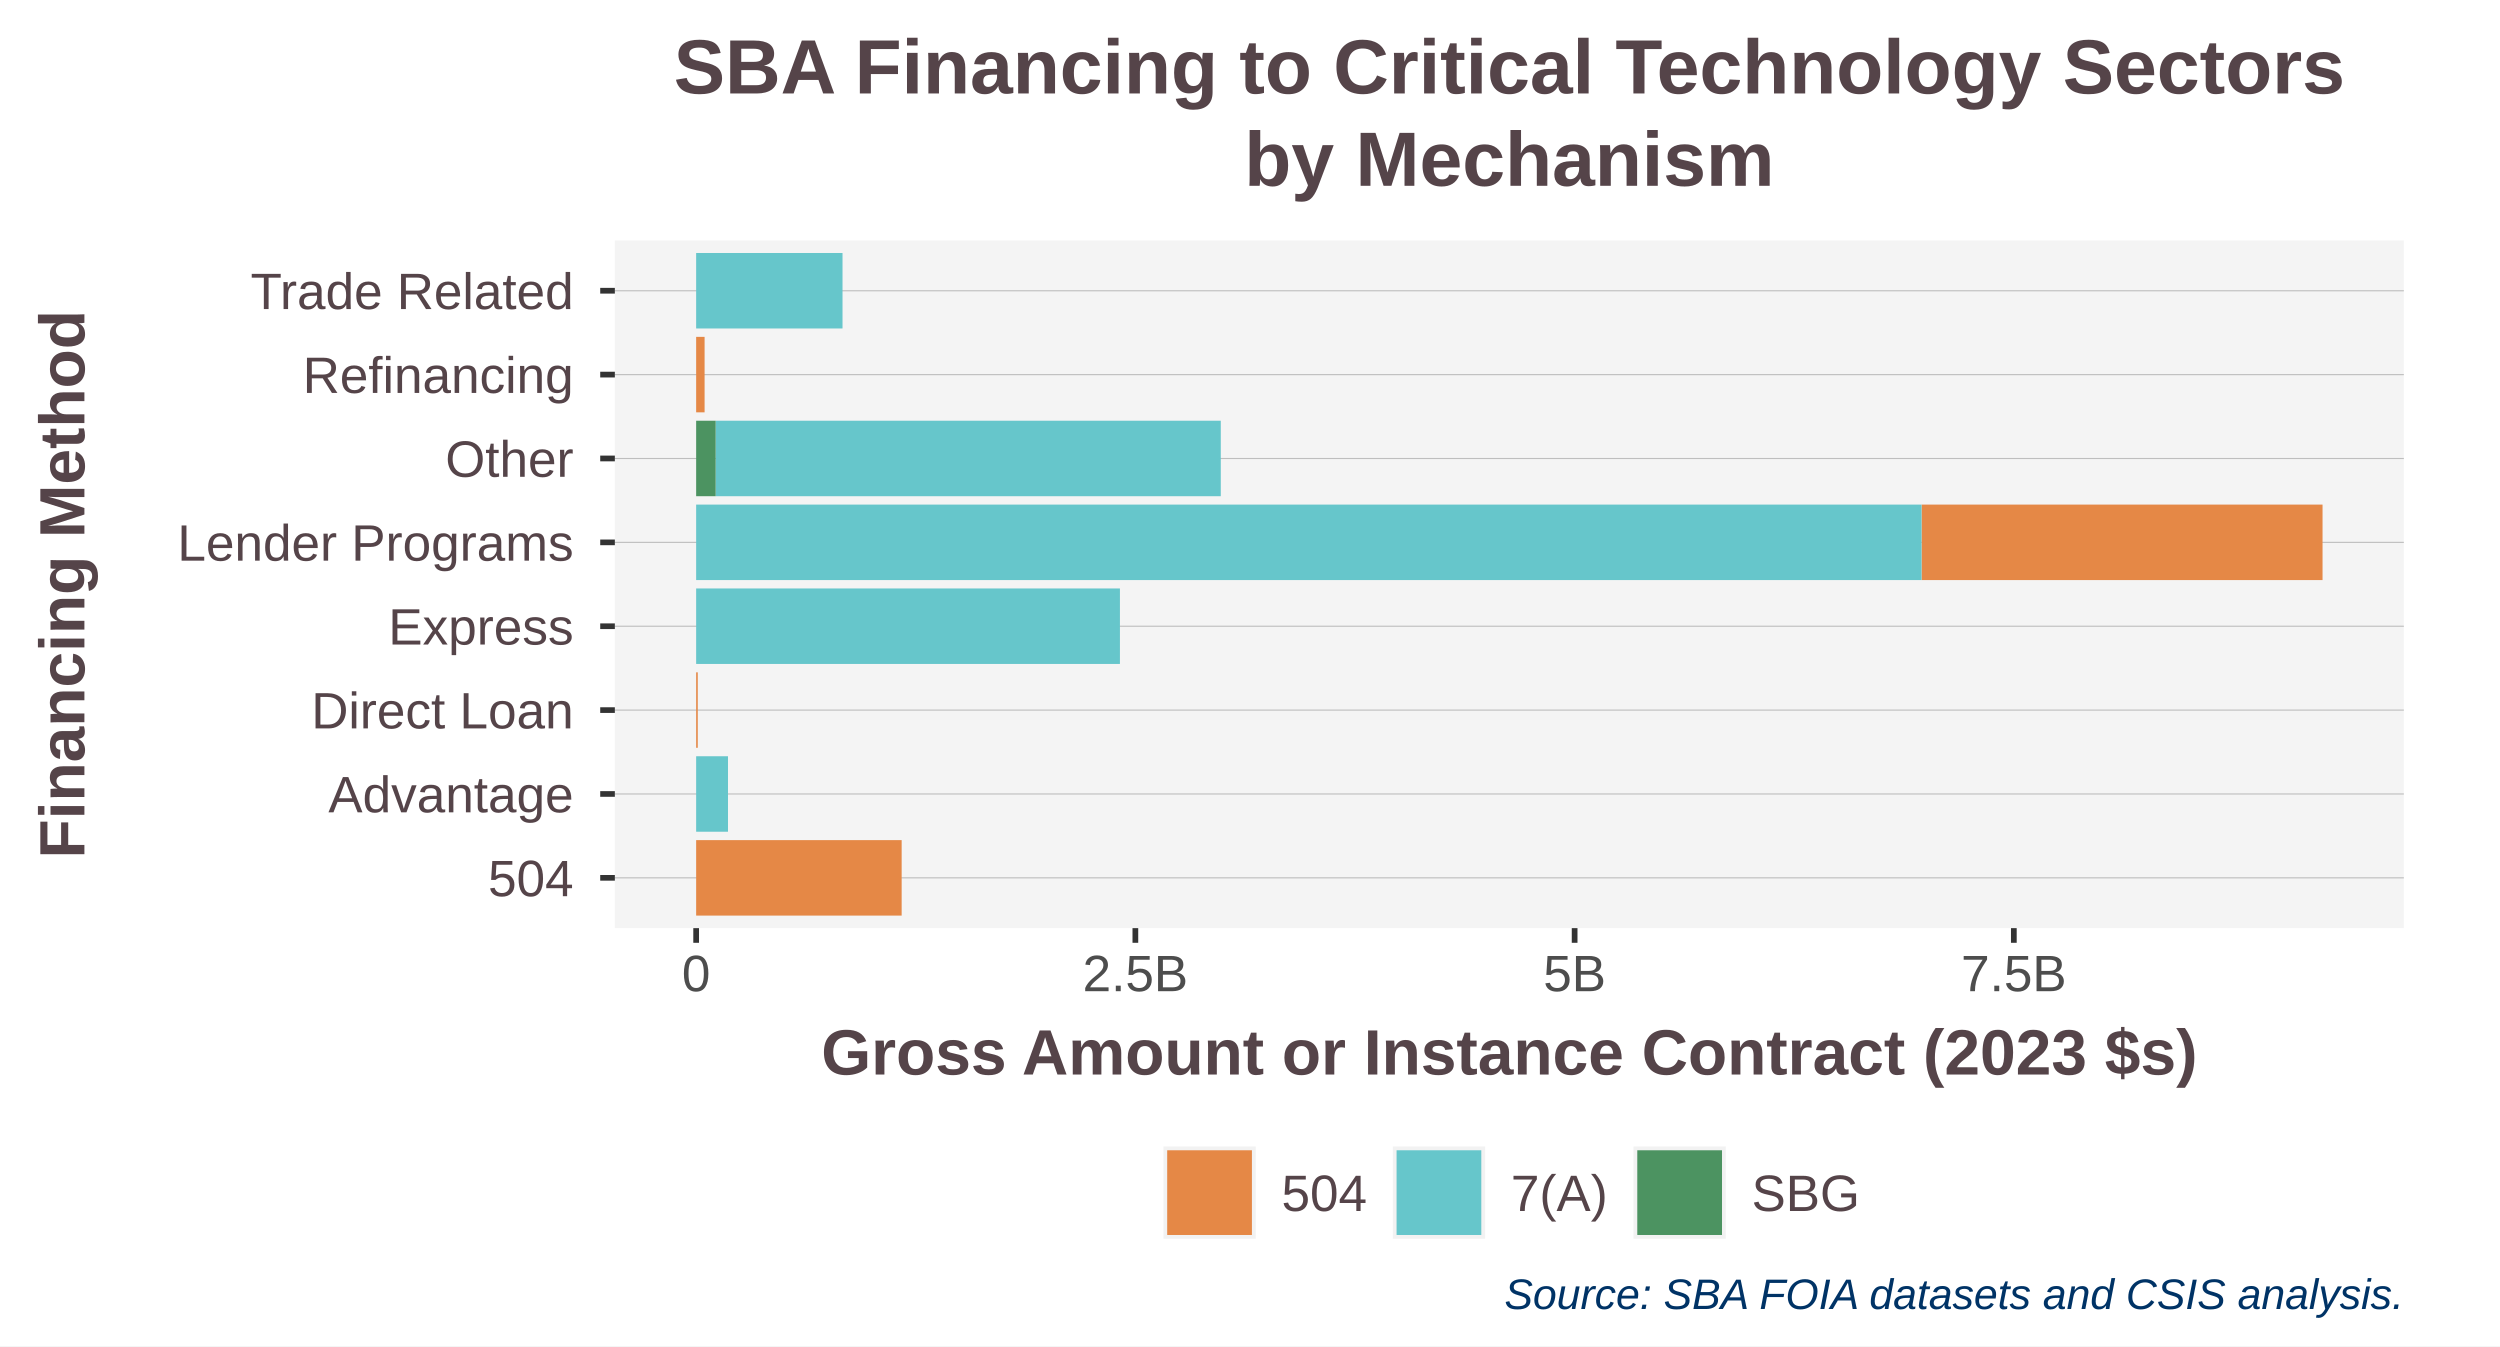
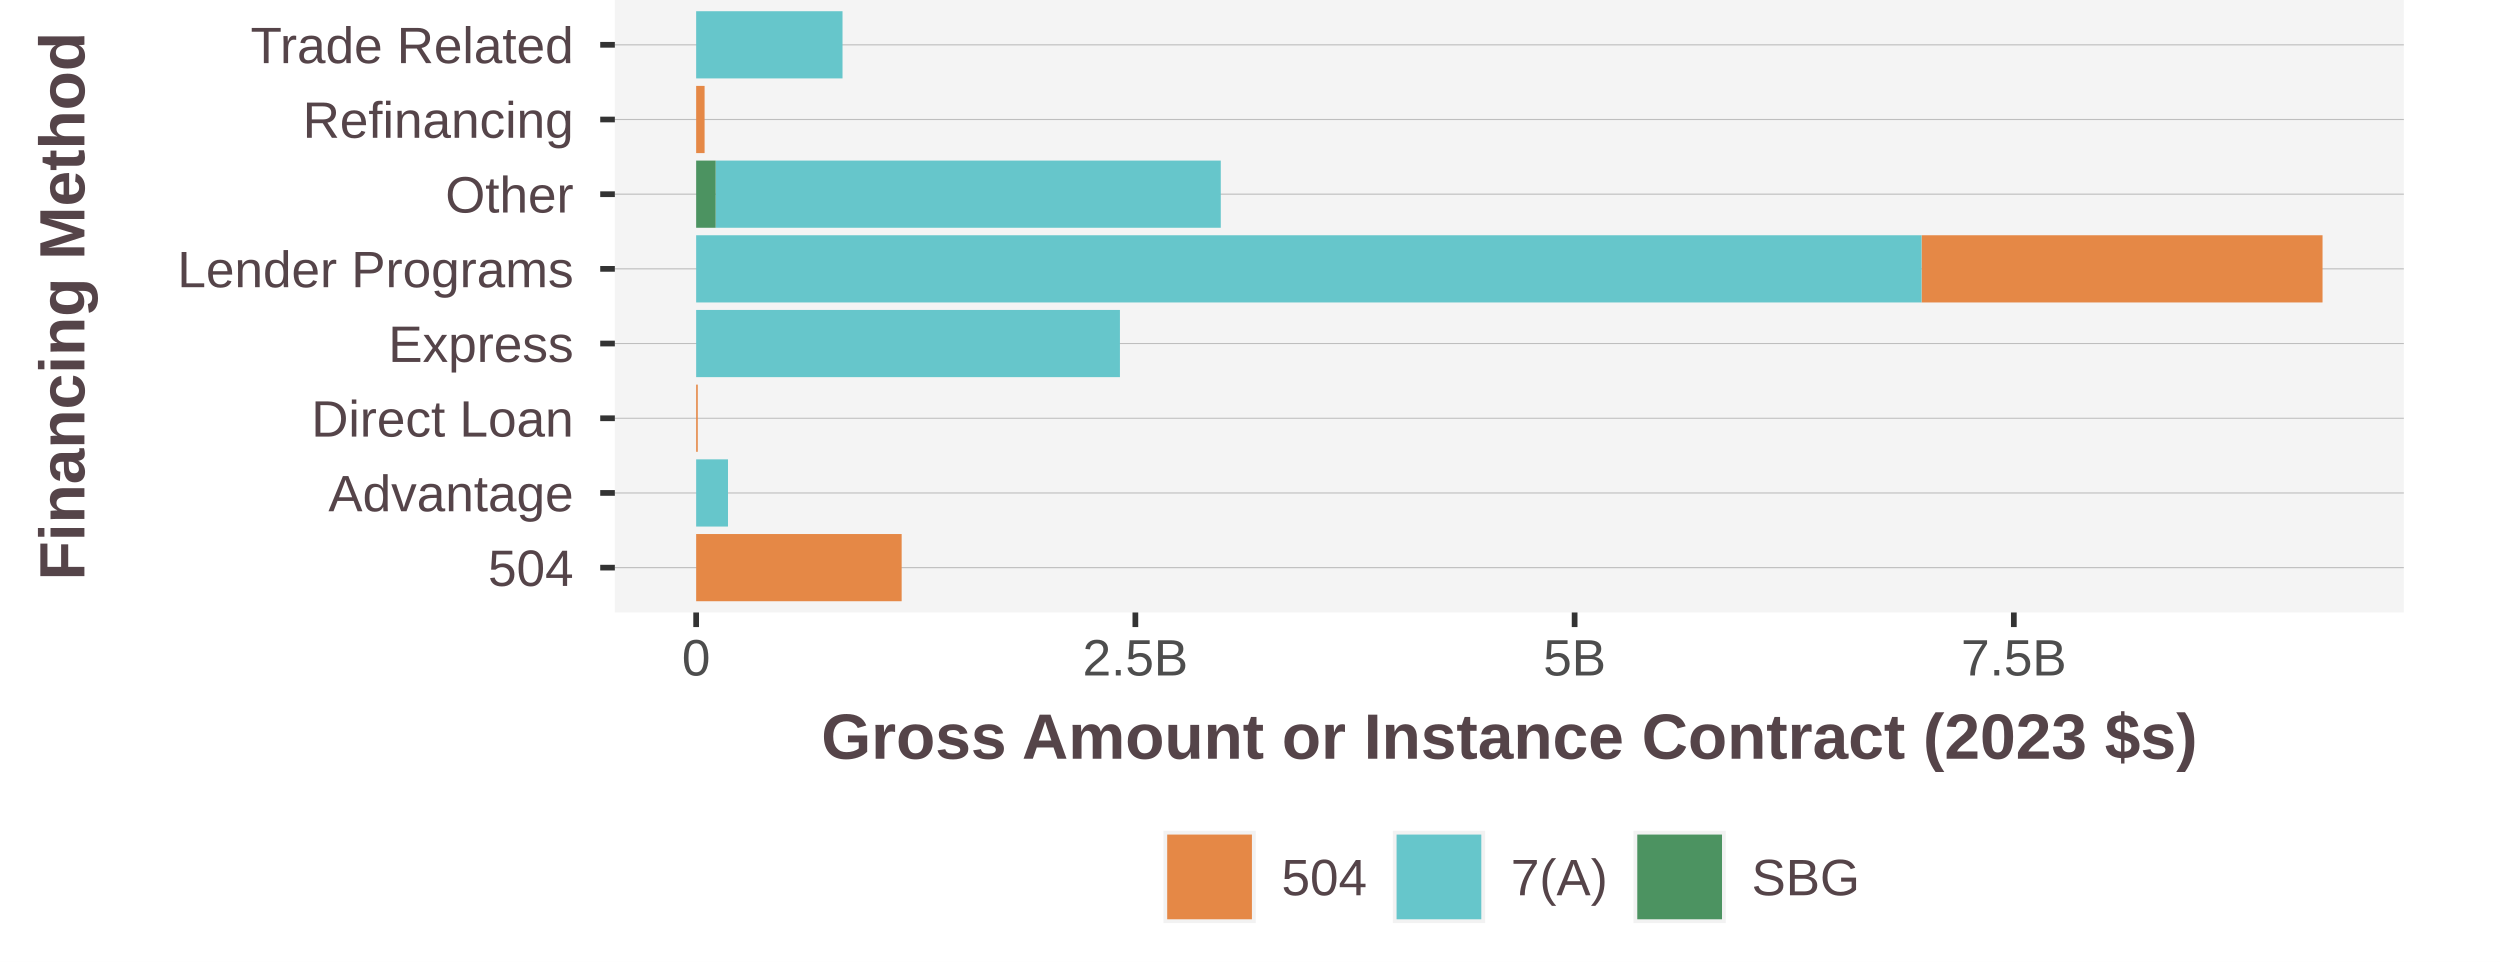
- <svg xmlns="http://www.w3.org/2000/svg" class="svglite" width="468.00pt" height="252.00pt" viewBox="0 0 468.00 252.00">
+ <svg xmlns="http://www.w3.org/2000/svg" class="svglite" width="468.00pt" height="180.00pt" viewBox="0 0 468.00 180.00">
  <defs>
    <style type="text/css">
    .svglite line, .svglite polyline, .svglite polygon, .svglite path, .svglite rect, .svglite circle {
      fill: none;
      stroke: #000000;
      stroke-linecap: round;
      stroke-linejoin: round;
      stroke-miterlimit: 10.00;
    }
    .svglite text {
      white-space: pre;
    }
  </style>
  </defs>
  <rect width="100%" height="100%" style="stroke: none; fill: #FFFFFF;" />
  <defs>
-     <clipPath id="cpMC4wMHw0NjguMDB8MC4wMHwyNTIuMDA=">
-       <rect x="0.00" y="0.00" width="468.00" height="252.00" />
+     <clipPath id="cpMC4wMHw0NjguMDB8MC4wMHwxODAuMDA=">
+       <rect x="0.00" y="0.00" width="468.00" height="180.00" />
    </clipPath>
  </defs>
-   <g clip-path="url(#cpMC4wMHw0NjguMDB8MC4wMHwyNTIuMDA=)">
-     <rect x="0.00" y="0.00" width="468.00" height="252.00" style="stroke-width: 1.07; stroke: #FFFFFF; fill: #FFFFFF;" />
+   <g clip-path="url(#cpMC4wMHw0NjguMDB8MC4wMHwxODAuMDA=)">
+     <rect x="0.00" y="0.00" width="468.00" height="180.00" style="stroke-width: 1.07; stroke: #FFFFFF; fill: #FFFFFF;" />
  </g>
  <defs>
-     <clipPath id="cpMTE1LjEwfDQ1MC4wMHw0NS4wMXwxNzMuNzU=">
-       <rect x="115.10" y="45.01" width="334.90" height="128.74" />
+     <clipPath id="cpMTE1LjEwfDQ1MC4wMHwwLjAwfDExNC42NQ==">
+       <rect x="115.10" y="0.00" width="334.90" height="114.65" />
    </clipPath>
  </defs>
-   <g clip-path="url(#cpMTE1LjEwfDQ1MC4wMHw0NS4wMXwxNzMuNzU=)">
-     <rect x="115.10" y="45.01" width="334.90" height="128.74" style="stroke-width: 1.07; stroke: none; fill: #F4F4F4;" />
-     <polyline points="115.10,164.33 450.00,164.33 " style="stroke-width: 0.21; stroke: #BEBEBE; stroke-linecap: butt;" />
-     <polyline points="115.10,148.63 450.00,148.63 " style="stroke-width: 0.21; stroke: #BEBEBE; stroke-linecap: butt;" />
-     <polyline points="115.10,132.93 450.00,132.93 " style="stroke-width: 0.21; stroke: #BEBEBE; stroke-linecap: butt;" />
-     <polyline points="115.10,117.23 450.00,117.23 " style="stroke-width: 0.21; stroke: #BEBEBE; stroke-linecap: butt;" />
-     <polyline points="115.10,101.53 450.00,101.53 " style="stroke-width: 0.21; stroke: #BEBEBE; stroke-linecap: butt;" />
-     <polyline points="115.10,85.83 450.00,85.83 " style="stroke-width: 0.21; stroke: #BEBEBE; stroke-linecap: butt;" />
-     <polyline points="115.10,70.13 450.00,70.13 " style="stroke-width: 0.21; stroke: #BEBEBE; stroke-linecap: butt;" />
-     <polyline points="115.10,54.43 450.00,54.43 " style="stroke-width: 0.21; stroke: #BEBEBE; stroke-linecap: butt;" />
-     <rect x="130.32" y="157.27" width="38.47" height="14.13" style="stroke-width: 1.07; stroke: none; stroke-linecap: butt; stroke-linejoin: miter; fill: #E58846;" />
-     <rect x="130.32" y="125.86" width="0.30" height="14.13" style="stroke-width: 1.07; stroke: none; stroke-linecap: butt; stroke-linejoin: miter; fill: #E58846;" />
-     <rect x="359.72" y="94.46" width="75.06" height="14.13" style="stroke-width: 1.07; stroke: none; stroke-linecap: butt; stroke-linejoin: miter; fill: #E58846;" />
-     <rect x="130.32" y="63.06" width="1.58" height="14.13" style="stroke-width: 1.07; stroke: none; stroke-linecap: butt; stroke-linejoin: miter; fill: #E58846;" />
-     <rect x="130.32" y="141.57" width="5.96" height="14.13" style="stroke-width: 1.07; stroke: none; stroke-linecap: butt; stroke-linejoin: miter; fill: #66C6CB;" />
-     <rect x="130.32" y="110.16" width="79.33" height="14.13" style="stroke-width: 1.07; stroke: none; stroke-linecap: butt; stroke-linejoin: miter; fill: #66C6CB;" />
-     <rect x="130.32" y="94.46" width="229.39" height="14.13" style="stroke-width: 1.07; stroke: none; stroke-linecap: butt; stroke-linejoin: miter; fill: #66C6CB;" />
-     <rect x="133.97" y="78.76" width="94.56" height="14.13" style="stroke-width: 1.07; stroke: none; stroke-linecap: butt; stroke-linejoin: miter; fill: #66C6CB;" />
-     <rect x="130.32" y="47.36" width="27.40" height="14.13" style="stroke-width: 1.07; stroke: none; stroke-linecap: butt; stroke-linejoin: miter; fill: #66C6CB;" />
-     <rect x="130.32" y="78.76" width="3.65" height="14.13" style="stroke-width: 1.07; stroke: none; stroke-linecap: butt; stroke-linejoin: miter; fill: #4C9361;" />
+   <g clip-path="url(#cpMTE1LjEwfDQ1MC4wMHwwLjAwfDExNC42NQ==)">
+     <rect x="115.10" y="0.00" width="334.90" height="114.65" style="stroke-width: 1.07; stroke: none; fill: #F4F4F4;" />
+     <polyline points="115.10,106.26 450.00,106.26 " style="stroke-width: 0.21; stroke: #BEBEBE; stroke-linecap: butt;" />
+     <polyline points="115.10,92.28 450.00,92.28 " style="stroke-width: 0.21; stroke: #BEBEBE; stroke-linecap: butt;" />
+     <polyline points="115.10,78.30 450.00,78.30 " style="stroke-width: 0.21; stroke: #BEBEBE; stroke-linecap: butt;" />
+     <polyline points="115.10,64.31 450.00,64.31 " style="stroke-width: 0.21; stroke: #BEBEBE; stroke-linecap: butt;" />
+     <polyline points="115.10,50.33 450.00,50.33 " style="stroke-width: 0.21; stroke: #BEBEBE; stroke-linecap: butt;" />
+     <polyline points="115.10,36.35 450.00,36.35 " style="stroke-width: 0.21; stroke: #BEBEBE; stroke-linecap: butt;" />
+     <polyline points="115.10,22.37 450.00,22.37 " style="stroke-width: 0.21; stroke: #BEBEBE; stroke-linecap: butt;" />
+     <polyline points="115.10,8.39 450.00,8.39 " style="stroke-width: 0.21; stroke: #BEBEBE; stroke-linecap: butt;" />
+     <rect x="130.32" y="99.97" width="38.47" height="12.58" style="stroke-width: 1.07; stroke: none; stroke-linecap: butt; stroke-linejoin: miter; fill: #E58846;" />
+     <rect x="130.32" y="72.00" width="0.30" height="12.58" style="stroke-width: 1.07; stroke: none; stroke-linecap: butt; stroke-linejoin: miter; fill: #E58846;" />
+     <rect x="359.72" y="44.04" width="75.06" height="12.58" style="stroke-width: 1.07; stroke: none; stroke-linecap: butt; stroke-linejoin: miter; fill: #E58846;" />
+     <rect x="130.32" y="16.08" width="1.58" height="12.58" style="stroke-width: 1.07; stroke: none; stroke-linecap: butt; stroke-linejoin: miter; fill: #E58846;" />
+     <rect x="130.32" y="85.99" width="5.96" height="12.58" style="stroke-width: 1.07; stroke: none; stroke-linecap: butt; stroke-linejoin: miter; fill: #66C6CB;" />
+     <rect x="130.32" y="58.02" width="79.33" height="12.58" style="stroke-width: 1.07; stroke: none; stroke-linecap: butt; stroke-linejoin: miter; fill: #66C6CB;" />
+     <rect x="130.32" y="44.04" width="229.39" height="12.58" style="stroke-width: 1.07; stroke: none; stroke-linecap: butt; stroke-linejoin: miter; fill: #66C6CB;" />
+     <rect x="133.97" y="30.06" width="94.56" height="12.58" style="stroke-width: 1.07; stroke: none; stroke-linecap: butt; stroke-linejoin: miter; fill: #66C6CB;" />
+     <rect x="130.32" y="2.10" width="27.40" height="12.58" style="stroke-width: 1.07; stroke: none; stroke-linecap: butt; stroke-linejoin: miter; fill: #66C6CB;" />
+     <rect x="130.32" y="30.06" width="3.65" height="12.58" style="stroke-width: 1.07; stroke: none; stroke-linecap: butt; stroke-linejoin: miter; fill: #4C9361;" />
  </g>
-   <g clip-path="url(#cpMC4wMHw0NjguMDB8MC4wMHwyNTIuMDA=)">
-     <text x="107.38" y="167.77" text-anchor="end" style="font-size: 9.60px;fill: #554449; font-family: &quot;Arial&quot;;" textLength="16.01px" lengthAdjust="spacingAndGlyphs">504</text>
-     <text x="107.38" y="152.06" text-anchor="end" style="font-size: 9.60px;fill: #554449; font-family: &quot;Arial&quot;;" textLength="45.86px" lengthAdjust="spacingAndGlyphs">Advantage</text>
-     <text x="107.38" y="136.36" text-anchor="end" style="font-size: 9.60px;fill: #554449; font-family: &quot;Arial&quot;;" textLength="49.05px" lengthAdjust="spacingAndGlyphs">Direct Loan</text>
-     <text x="107.38" y="120.66" text-anchor="end" style="font-size: 9.60px;fill: #554449; font-family: &quot;Arial&quot;;" textLength="34.65px" lengthAdjust="spacingAndGlyphs">Express</text>
-     <text x="107.38" y="104.96" text-anchor="end" style="font-size: 9.60px;fill: #554449; font-family: &quot;Arial&quot;;" textLength="74.12px" lengthAdjust="spacingAndGlyphs">Lender Programs</text>
-     <text x="107.38" y="89.26" text-anchor="end" style="font-size: 9.60px;fill: #554449; font-family: &quot;Arial&quot;;" textLength="23.99px" lengthAdjust="spacingAndGlyphs">Other</text>
-     <text x="107.38" y="73.56" text-anchor="end" style="font-size: 9.60px;fill: #554449; font-family: &quot;Arial&quot;;" textLength="50.66px" lengthAdjust="spacingAndGlyphs">Refinancing</text>
-     <text x="107.38" y="57.86" text-anchor="end" style="font-size: 9.60px;fill: #554449; font-family: &quot;Arial&quot;;" textLength="60.44px" lengthAdjust="spacingAndGlyphs">Trade Related</text>
-     <polyline points="112.36,164.33 115.10,164.33 " style="stroke-width: 1.07; stroke: #333333; stroke-linecap: butt;" />
-     <polyline points="112.36,148.63 115.10,148.63 " style="stroke-width: 1.07; stroke: #333333; stroke-linecap: butt;" />
-     <polyline points="112.36,132.93 115.10,132.93 " style="stroke-width: 1.07; stroke: #333333; stroke-linecap: butt;" />
-     <polyline points="112.36,117.23 115.10,117.23 " style="stroke-width: 1.07; stroke: #333333; stroke-linecap: butt;" />
-     <polyline points="112.36,101.53 115.10,101.53 " style="stroke-width: 1.07; stroke: #333333; stroke-linecap: butt;" />
-     <polyline points="112.36,85.83 115.10,85.83 " style="stroke-width: 1.07; stroke: #333333; stroke-linecap: butt;" />
-     <polyline points="112.36,70.13 115.10,70.13 " style="stroke-width: 1.07; stroke: #333333; stroke-linecap: butt;" />
-     <polyline points="112.36,54.43 115.10,54.43 " style="stroke-width: 1.07; stroke: #333333; stroke-linecap: butt;" />
-     <polyline points="130.32,176.49 130.32,173.75 " style="stroke-width: 1.07; stroke: #333333; stroke-linecap: butt;" />
-     <polyline points="212.54,176.49 212.54,173.75 " style="stroke-width: 1.07; stroke: #333333; stroke-linecap: butt;" />
-     <polyline points="294.77,176.49 294.77,173.75 " style="stroke-width: 1.07; stroke: #333333; stroke-linecap: butt;" />
-     <polyline points="376.99,176.49 376.99,173.75 " style="stroke-width: 1.07; stroke: #333333; stroke-linecap: butt;" />
-     <text x="130.32" y="185.55" text-anchor="middle" style="font-size: 9.60px;fill: #4D4D4D; font-family: &quot;Arial&quot;;" textLength="5.34px" lengthAdjust="spacingAndGlyphs">0</text>
-     <text x="212.54" y="185.55" text-anchor="middle" style="font-size: 9.60px;fill: #4D4D4D; font-family: &quot;Arial&quot;;" textLength="19.73px" lengthAdjust="spacingAndGlyphs">2.5B</text>
-     <text x="294.77" y="185.55" text-anchor="middle" style="font-size: 9.60px;fill: #4D4D4D; font-family: &quot;Arial&quot;;" textLength="11.73px" lengthAdjust="spacingAndGlyphs">5B</text>
-     <text x="376.99" y="185.55" text-anchor="middle" style="font-size: 9.60px;fill: #4D4D4D; font-family: &quot;Arial&quot;;" textLength="19.73px" lengthAdjust="spacingAndGlyphs">7.5B</text>
-     <text x="282.55" y="201.15" text-anchor="middle" style="font-size: 12.00px; font-weight: bold;fill: #554449; font-family: &quot;Arial&quot;;" textLength="257.64px" lengthAdjust="spacingAndGlyphs">Gross Amount or Instance Contract (2023 $s)</text>
-     <text transform="translate(15.80,109.38) rotate(-90)" text-anchor="middle" style="font-size: 12.00px; font-weight: bold;fill: #554449; font-family: &quot;Arial&quot;;" textLength="102.66px" lengthAdjust="spacingAndGlyphs">Financing Method</text>
-     <rect x="214.96" y="214.62" width="135.18" height="17.28" style="stroke-width: 1.07; stroke: none; fill: #FFFFFF;" />
-     <rect x="217.80" y="214.62" width="17.28" height="17.28" style="stroke-width: 1.07; stroke: none; fill: #F2F2F2;" />
-     <rect x="218.50" y="215.33" width="15.86" height="15.86" style="stroke-width: 1.07; stroke: none; stroke-linecap: butt; stroke-linejoin: miter; fill: #E58846;" />
-     <rect x="260.74" y="214.62" width="17.28" height="17.28" style="stroke-width: 1.07; stroke: none; fill: #F2F2F2;" />
-     <rect x="261.44" y="215.33" width="15.86" height="15.86" style="stroke-width: 1.07; stroke: none; stroke-linecap: butt; stroke-linejoin: miter; fill: #66C6CB;" />
-     <rect x="305.79" y="214.62" width="17.28" height="17.28" style="stroke-width: 1.07; stroke: none; fill: #F2F2F2;" />
-     <rect x="306.50" y="215.33" width="15.86" height="15.86" style="stroke-width: 1.07; stroke: none; stroke-linecap: butt; stroke-linejoin: miter; fill: #4C9361;" />
-     <text x="239.90" y="226.70" style="font-size: 9.60px;fill: #554449; font-family: &quot;Arial&quot;;" textLength="16.01px" lengthAdjust="spacingAndGlyphs">504</text>
-     <text x="282.84" y="226.70" style="font-size: 9.60px;fill: #554449; font-family: &quot;Arial&quot;;" textLength="18.12px" lengthAdjust="spacingAndGlyphs">7(A)</text>
-     <text x="327.90" y="226.70" style="font-size: 9.60px;fill: #554449; font-family: &quot;Arial&quot;;" textLength="20.25px" lengthAdjust="spacingAndGlyphs">SBG</text>
-     <text x="282.55" y="17.50" text-anchor="middle" style="font-size: 14.40px; font-weight: bold;fill: #554449; font-family: &quot;Arial&quot;;" textLength="312.68px" lengthAdjust="spacingAndGlyphs">SBA Financing to Critical Technology Sectors</text>
-     <text x="282.55" y="34.78" text-anchor="middle" style="font-size: 14.40px; font-weight: bold;fill: #554449; font-family: &quot;Arial&quot;;" textLength="99.18px" lengthAdjust="spacingAndGlyphs">by Mechanism</text>
-     <text x="450.00" y="245.05" text-anchor="end" style="font-size: 8.00px; font-style: italic;fill: #003366; font-family: &quot;Arial&quot;;" textLength="170.65px" lengthAdjust="spacingAndGlyphs">Source:  SBA FOIA datasets and CSIS analysis.</text>
+   <g clip-path="url(#cpMC4wMHw0NjguMDB8MC4wMHwxODAuMDA=)">
+     <text x="107.38" y="109.69" text-anchor="end" style="font-size: 9.60px;fill: #554449; font-family: &quot;Arial&quot;;" textLength="16.01px" lengthAdjust="spacingAndGlyphs">504</text>
+     <text x="107.38" y="95.71" text-anchor="end" style="font-size: 9.60px;fill: #554449; font-family: &quot;Arial&quot;;" textLength="45.86px" lengthAdjust="spacingAndGlyphs">Advantage</text>
+     <text x="107.38" y="81.73" text-anchor="end" style="font-size: 9.60px;fill: #554449; font-family: &quot;Arial&quot;;" textLength="49.05px" lengthAdjust="spacingAndGlyphs">Direct Loan</text>
+     <text x="107.38" y="67.75" text-anchor="end" style="font-size: 9.60px;fill: #554449; font-family: &quot;Arial&quot;;" textLength="34.65px" lengthAdjust="spacingAndGlyphs">Express</text>
+     <text x="107.38" y="53.77" text-anchor="end" style="font-size: 9.60px;fill: #554449; font-family: &quot;Arial&quot;;" textLength="74.12px" lengthAdjust="spacingAndGlyphs">Lender Programs</text>
+     <text x="107.38" y="39.79" text-anchor="end" style="font-size: 9.60px;fill: #554449; font-family: &quot;Arial&quot;;" textLength="23.99px" lengthAdjust="spacingAndGlyphs">Other</text>
+     <text x="107.38" y="25.80" text-anchor="end" style="font-size: 9.60px;fill: #554449; font-family: &quot;Arial&quot;;" textLength="50.66px" lengthAdjust="spacingAndGlyphs">Refinancing</text>
+     <text x="107.38" y="11.82" text-anchor="end" style="font-size: 9.60px;fill: #554449; font-family: &quot;Arial&quot;;" textLength="60.44px" lengthAdjust="spacingAndGlyphs">Trade Related</text>
+     <polyline points="112.36,106.26 115.10,106.26 " style="stroke-width: 1.07; stroke: #333333; stroke-linecap: butt;" />
+     <polyline points="112.36,92.28 115.10,92.28 " style="stroke-width: 1.07; stroke: #333333; stroke-linecap: butt;" />
+     <polyline points="112.36,78.30 115.10,78.30 " style="stroke-width: 1.07; stroke: #333333; stroke-linecap: butt;" />
+     <polyline points="112.36,64.31 115.10,64.31 " style="stroke-width: 1.07; stroke: #333333; stroke-linecap: butt;" />
+     <polyline points="112.36,50.33 115.10,50.33 " style="stroke-width: 1.07; stroke: #333333; stroke-linecap: butt;" />
+     <polyline points="112.36,36.35 115.10,36.35 " style="stroke-width: 1.07; stroke: #333333; stroke-linecap: butt;" />
+     <polyline points="112.36,22.37 115.10,22.37 " style="stroke-width: 1.07; stroke: #333333; stroke-linecap: butt;" />
+     <polyline points="112.36,8.39 115.10,8.39 " style="stroke-width: 1.07; stroke: #333333; stroke-linecap: butt;" />
+     <polyline points="130.32,117.39 130.32,114.65 " style="stroke-width: 1.07; stroke: #333333; stroke-linecap: butt;" />
+     <polyline points="212.54,117.39 212.54,114.65 " style="stroke-width: 1.07; stroke: #333333; stroke-linecap: butt;" />
+     <polyline points="294.77,117.39 294.77,114.65 " style="stroke-width: 1.07; stroke: #333333; stroke-linecap: butt;" />
+     <polyline points="376.99,117.39 376.99,114.65 " style="stroke-width: 1.07; stroke: #333333; stroke-linecap: butt;" />
+     <text x="130.32" y="126.45" text-anchor="middle" style="font-size: 9.60px;fill: #4D4D4D; font-family: &quot;Arial&quot;;" textLength="5.34px" lengthAdjust="spacingAndGlyphs">0</text>
+     <text x="212.54" y="126.45" text-anchor="middle" style="font-size: 9.60px;fill: #4D4D4D; font-family: &quot;Arial&quot;;" textLength="19.73px" lengthAdjust="spacingAndGlyphs">2.5B</text>
+     <text x="294.77" y="126.45" text-anchor="middle" style="font-size: 9.60px;fill: #4D4D4D; font-family: &quot;Arial&quot;;" textLength="11.73px" lengthAdjust="spacingAndGlyphs">5B</text>
+     <text x="376.99" y="126.45" text-anchor="middle" style="font-size: 9.60px;fill: #4D4D4D; font-family: &quot;Arial&quot;;" textLength="19.73px" lengthAdjust="spacingAndGlyphs">7.5B</text>
+     <text x="282.55" y="142.04" text-anchor="middle" style="font-size: 12.00px; font-weight: bold;fill: #554449; font-family: &quot;Arial&quot;;" textLength="257.64px" lengthAdjust="spacingAndGlyphs">Gross Amount or Instance Contract (2023 $s)</text>
+     <text transform="translate(15.80,57.32) rotate(-90)" text-anchor="middle" style="font-size: 12.00px; font-weight: bold;fill: #554449; font-family: &quot;Arial&quot;;" textLength="102.66px" lengthAdjust="spacingAndGlyphs">Financing Method</text>
+     <rect x="214.96" y="155.52" width="135.18" height="17.28" style="stroke-width: 1.07; stroke: none; fill: #FFFFFF;" />
+     <rect x="217.80" y="155.52" width="17.28" height="17.28" style="stroke-width: 1.07; stroke: none; fill: #F2F2F2;" />
+     <rect x="218.50" y="156.23" width="15.86" height="15.86" style="stroke-width: 1.07; stroke: none; stroke-linecap: butt; stroke-linejoin: miter; fill: #E58846;" />
+     <rect x="260.74" y="155.52" width="17.28" height="17.28" style="stroke-width: 1.07; stroke: none; fill: #F2F2F2;" />
+     <rect x="261.44" y="156.23" width="15.86" height="15.86" style="stroke-width: 1.07; stroke: none; stroke-linecap: butt; stroke-linejoin: miter; fill: #66C6CB;" />
+     <rect x="305.79" y="155.52" width="17.28" height="17.28" style="stroke-width: 1.07; stroke: none; fill: #F2F2F2;" />
+     <rect x="306.50" y="156.23" width="15.86" height="15.86" style="stroke-width: 1.07; stroke: none; stroke-linecap: butt; stroke-linejoin: miter; fill: #4C9361;" />
+     <text x="239.90" y="167.59" style="font-size: 9.60px;fill: #554449; font-family: &quot;Arial&quot;;" textLength="16.01px" lengthAdjust="spacingAndGlyphs">504</text>
+     <text x="282.84" y="167.59" style="font-size: 9.60px;fill: #554449; font-family: &quot;Arial&quot;;" textLength="18.12px" lengthAdjust="spacingAndGlyphs">7(A)</text>
+     <text x="327.90" y="167.59" style="font-size: 9.60px;fill: #554449; font-family: &quot;Arial&quot;;" textLength="20.25px" lengthAdjust="spacingAndGlyphs">SBG</text>
  </g>
</svg>
